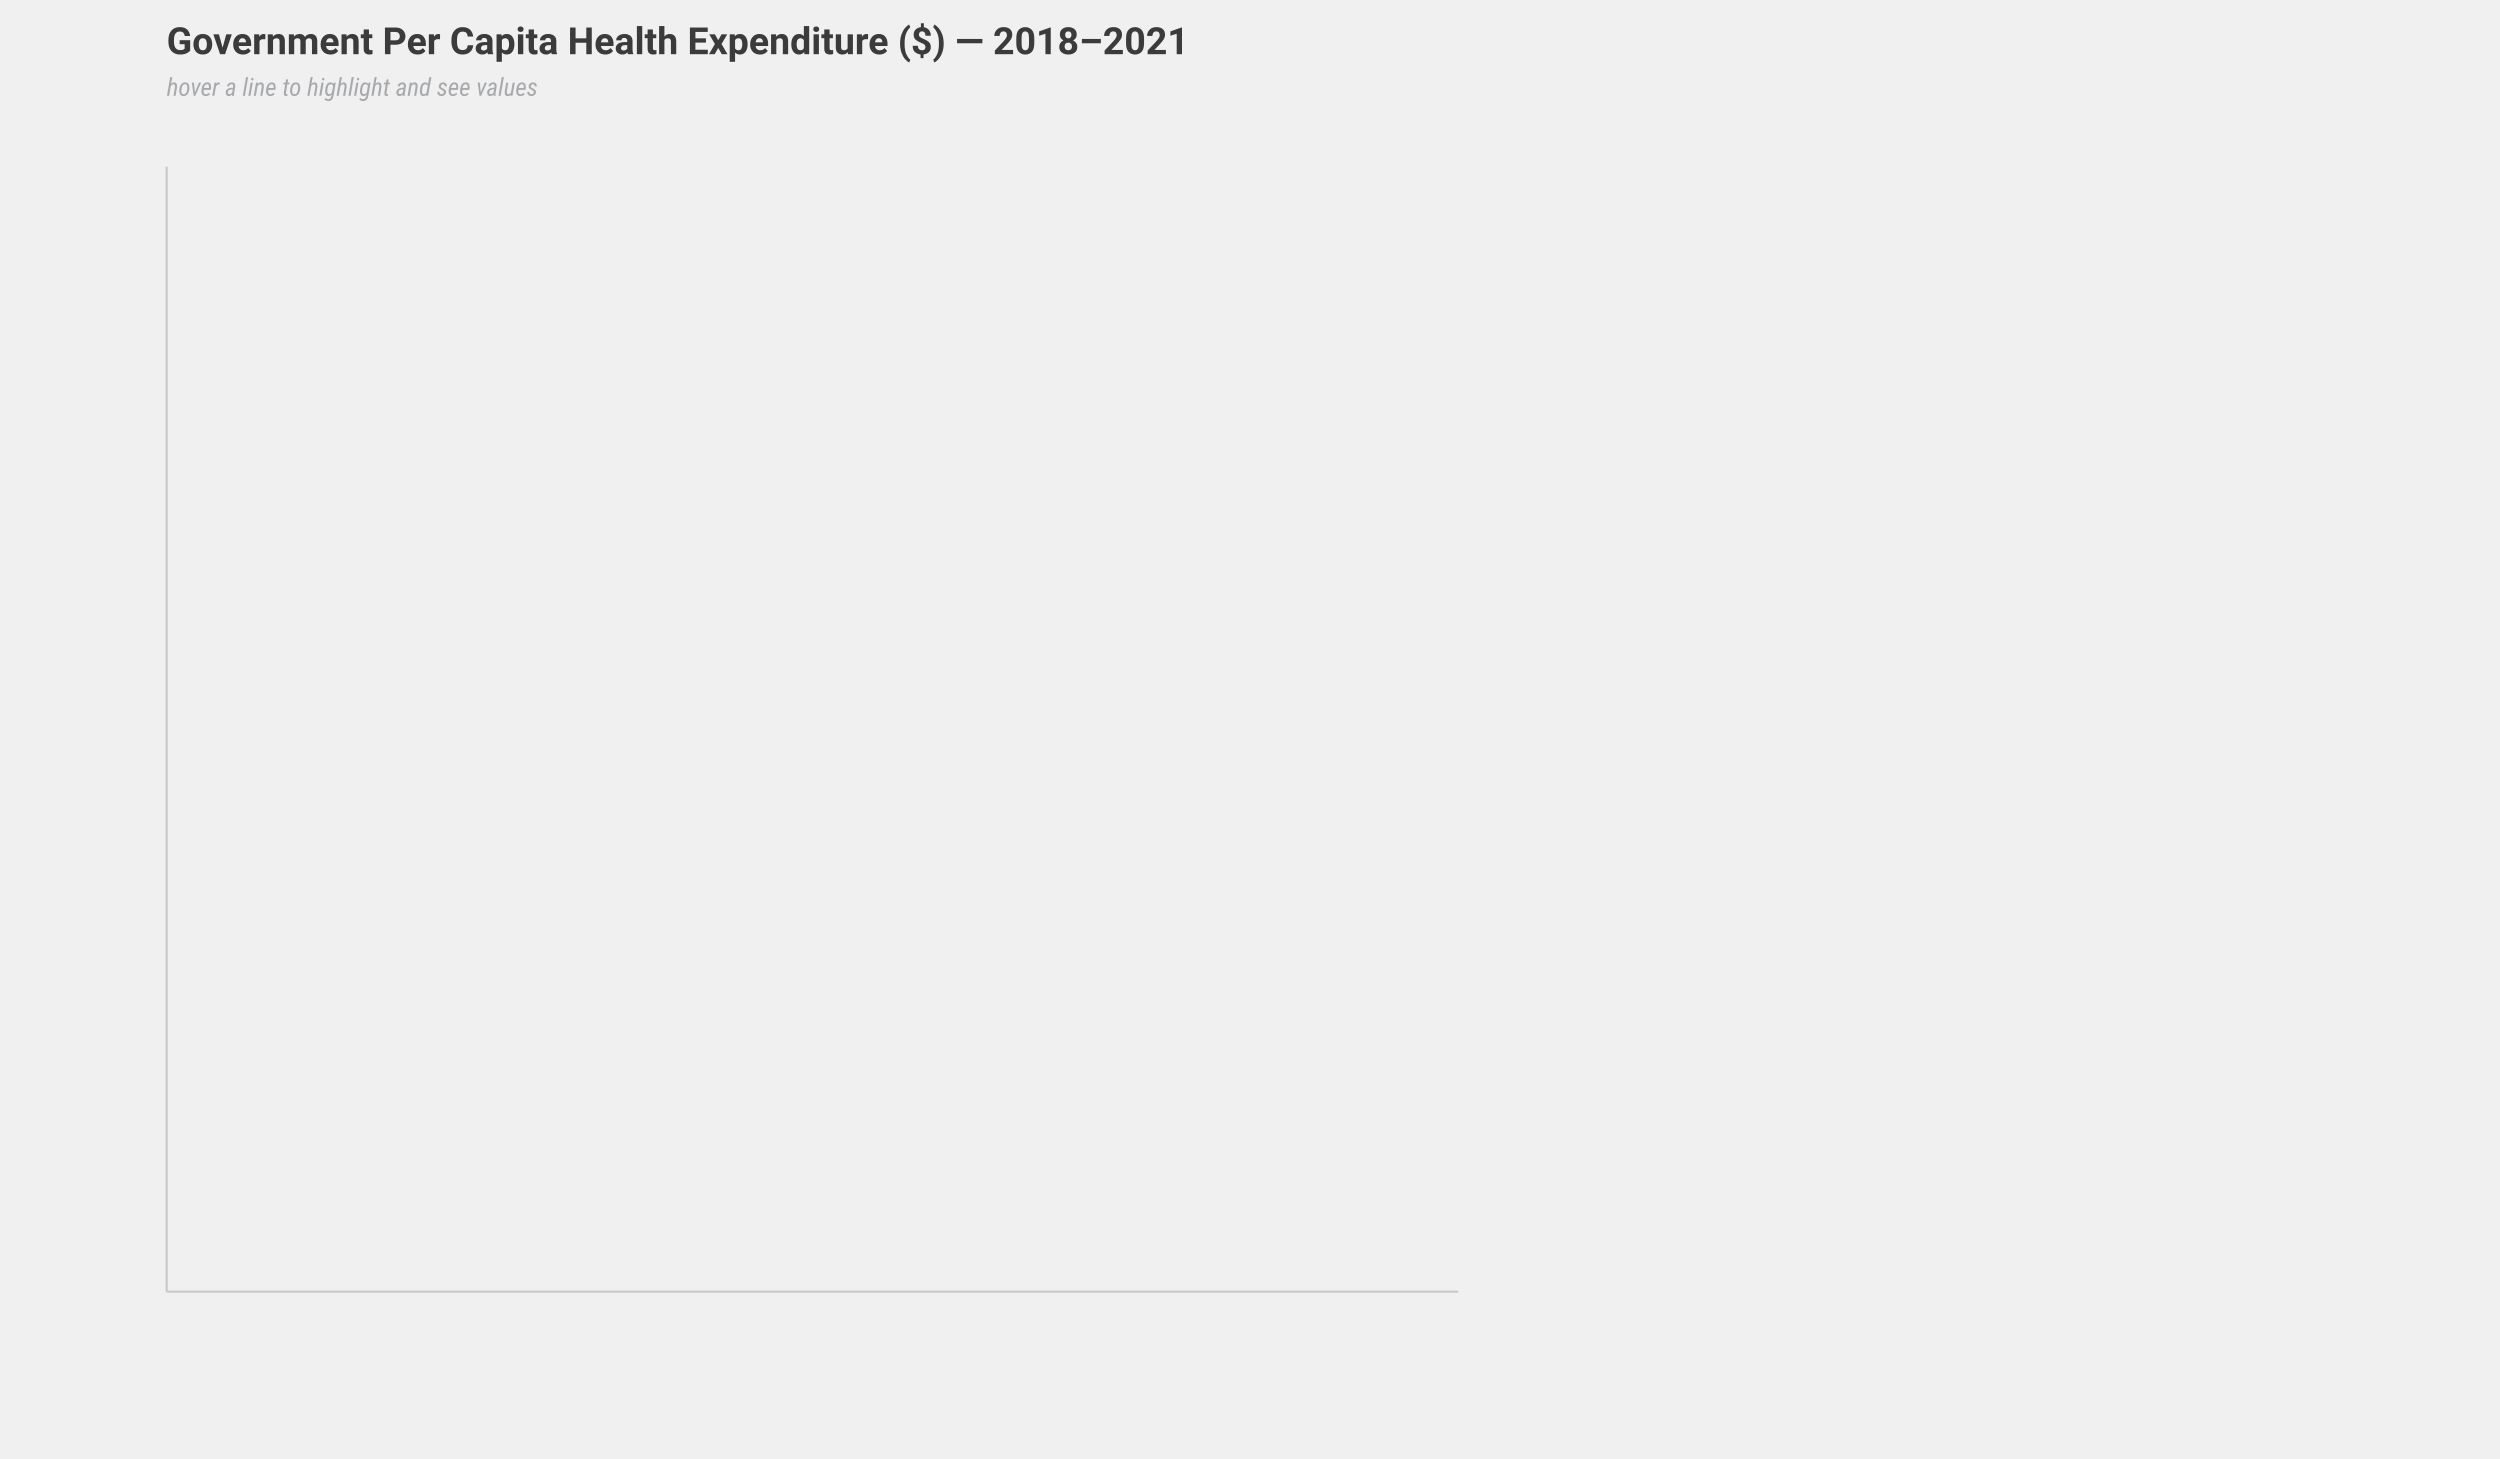
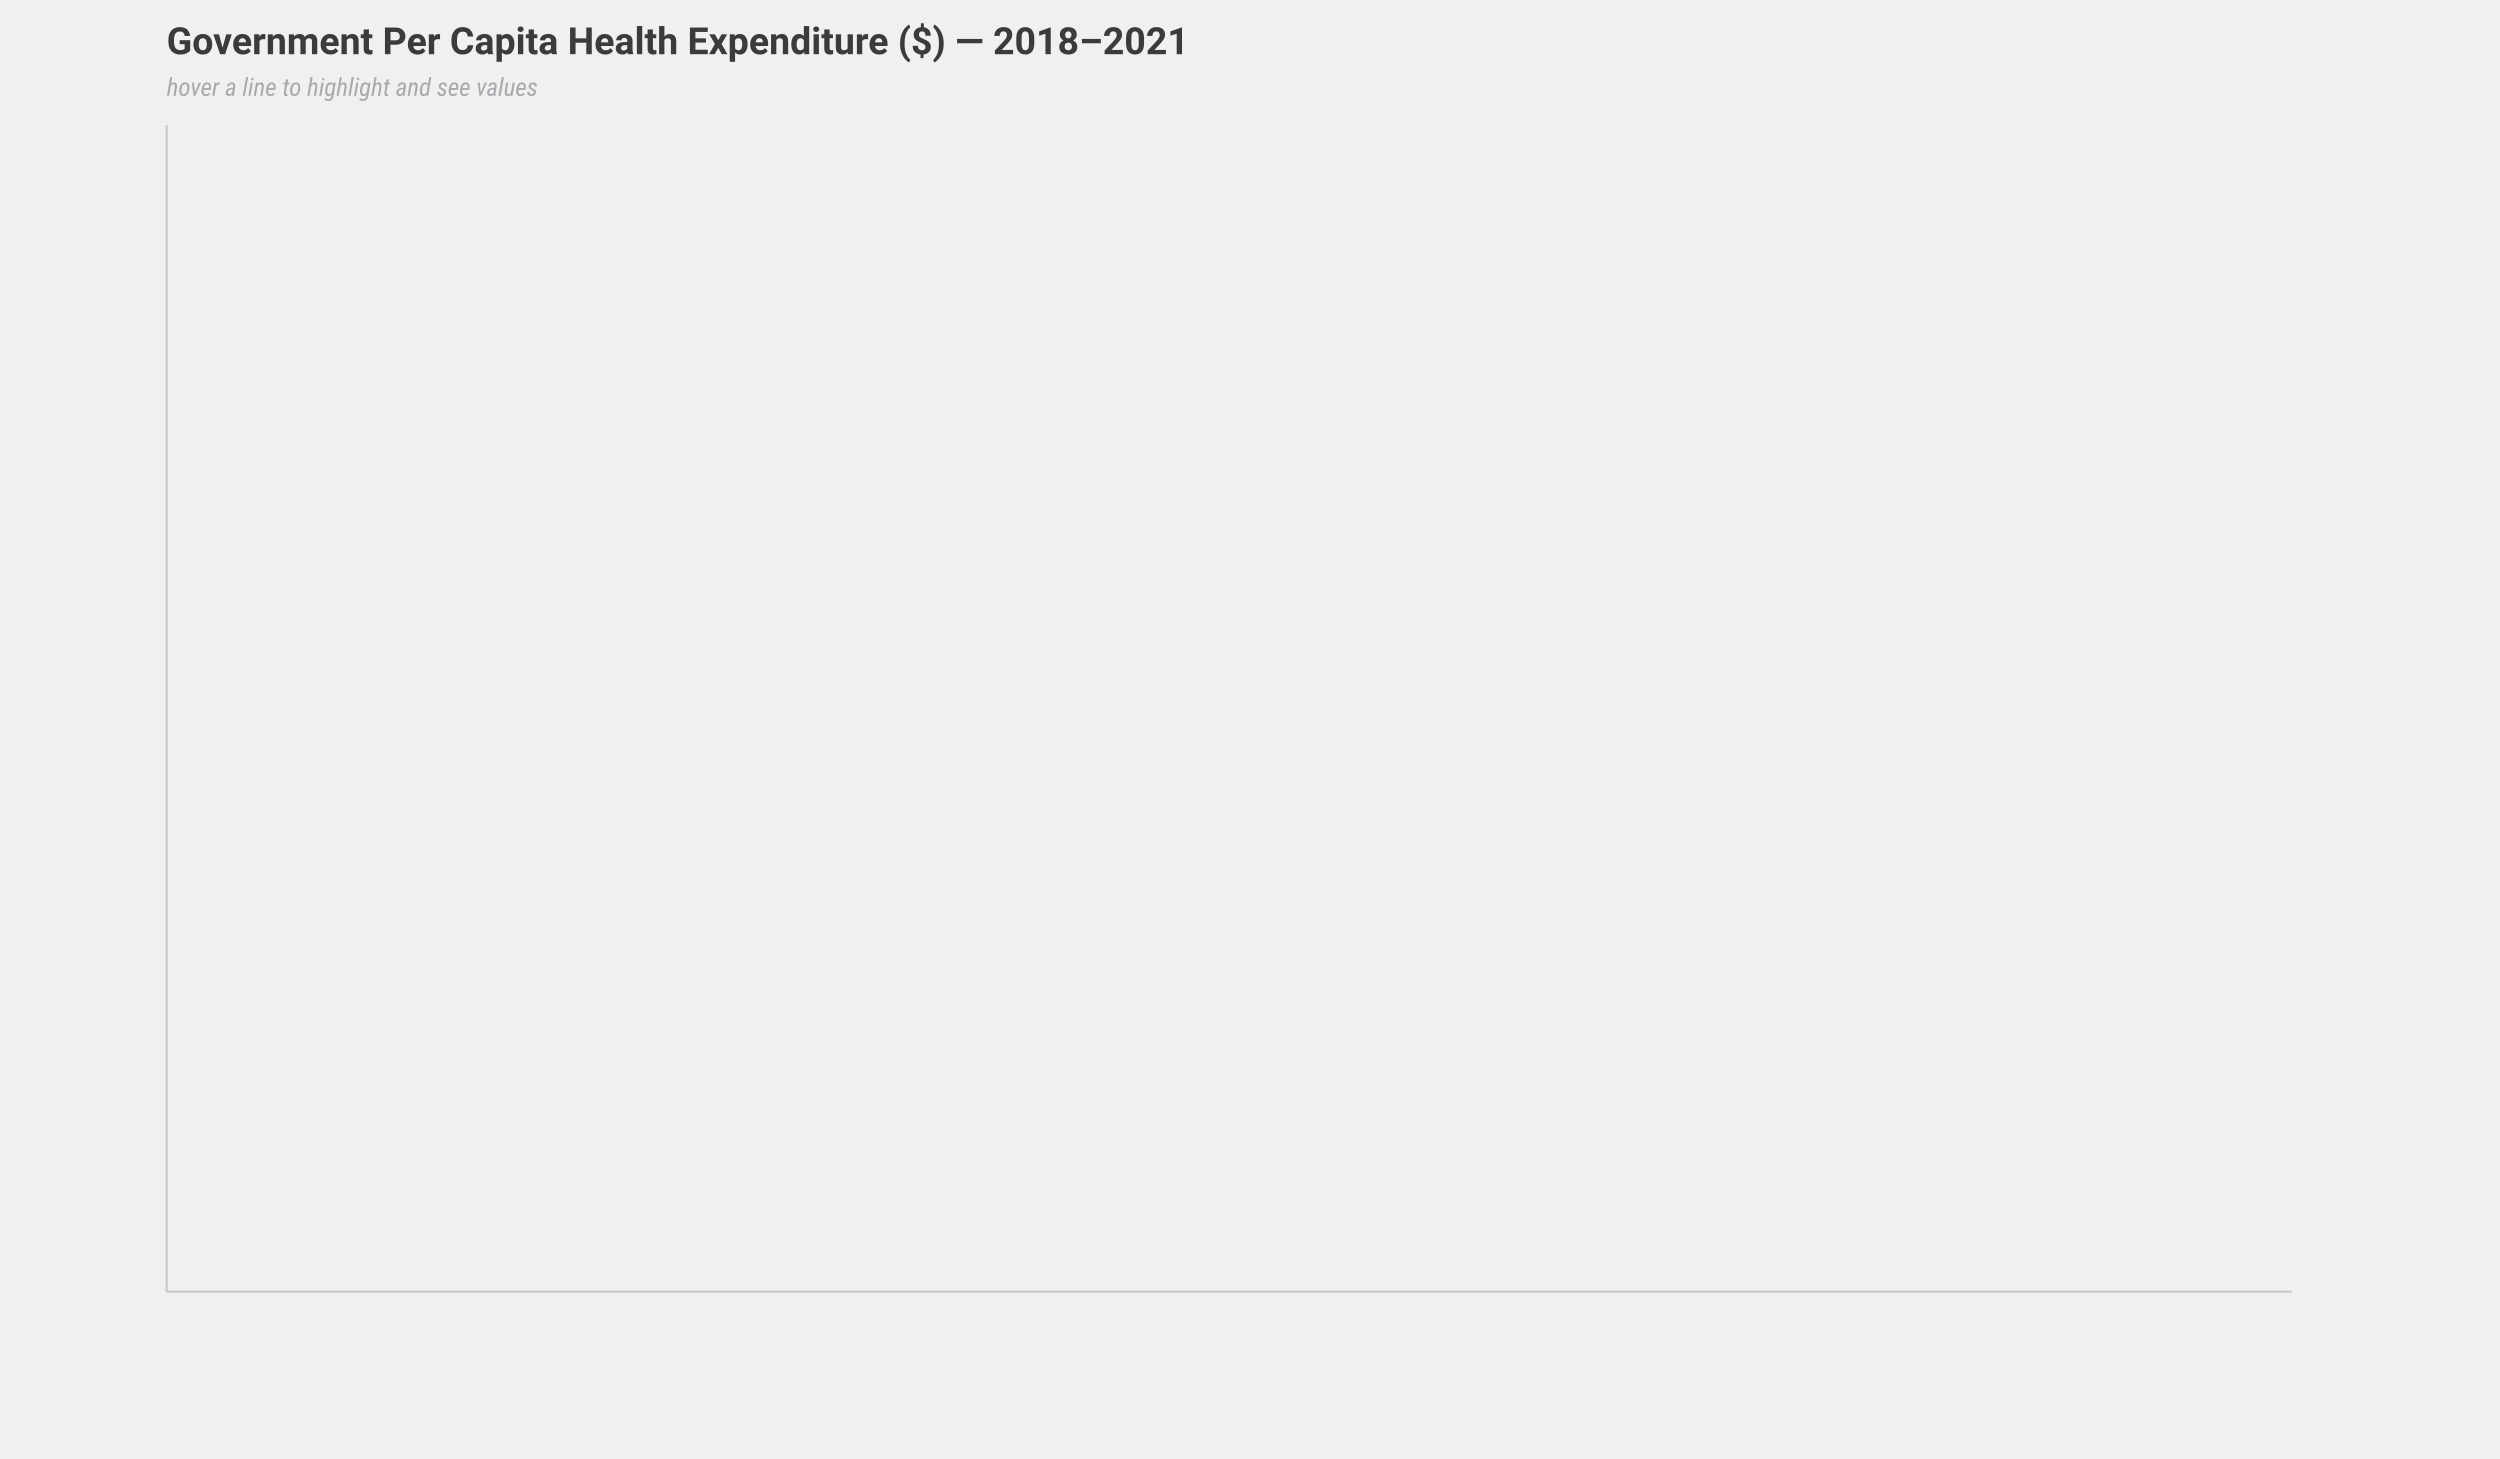
<svg xmlns="http://www.w3.org/2000/svg" width="100%" height="100%" viewBox="0 0 1200 700" role="img" aria-label="Government Per Capita Health Expenditure ($)">
  <style>
    text{font-family:'Roboto Condensed',Roboto,Arial,Helvetica,sans-serif; font-size:12px; fill:#a7a9ac;}
    #maintitle{font-size:18px; fill:#3b3b3c; font-family:Roboto,Arial,Helvetica,sans-serif;}
    .axis{stroke:#c7c8ca; stroke-width:1;}
    .grid{stroke:#ededee; stroke-width:0.5;}
    .country-line{fill:none; stroke-width:1.5; opacity:0.9; transition:opacity 120ms, stroke-width 120ms;}
    .country-line.dim{opacity:0.12;}
    .country-line.highlight{stroke-width:3; opacity:1; }
    .point{fill-opacity:0.0; pointer-events:visible; } /* make small hover target without visible clutter */
    .point.visible{fill-opacity:1; r:3.2; }
    .legend-text{font-size:11px; font-style:italic; fill:#6d6e71;}
    .tooltip-rect{fill:#fff; stroke:#333; stroke-width:0.8; rx:4; ry:4; opacity:0.95;}
    .tooltip-text{font-size:16px; font-weight:700; fill:#3b3b3c; font-family:Roboto,Arial,Helvetica,sans-serif;}
    .value-text{font-size:14px; fill:#6d6e71;}
    #yaxis-label{font-weight:700; fill:#3b3b3c;}
  </style>
  <text x="80" y="26" font-weight="700" id="maintitle">Government Per Capita Health Expenditure ($) — 2018–2021</text>
  <text x="80" y="46" style="font-style:italic;">hover a line to highlight and see values</text>
  <g id="plot" transform="translate(0,0)">
-     <line x1="80" y1="620" x2="700" y2="620" class="axis" />
-     <line x1="80" y1="80" x2="80" y2="620" class="axis" />
+     <line x1="80" y1="620" x2="1100" y2="620" class="axis" />
+     <line x1="80" y1="60" x2="80" y2="620" class="axis" />
  </g>
  <g id="legend" transform="translate(1120,60)" />
  <g id="tooltip" visibility="hidden">
    <rect id="tt-rect" x="0" y="0" width="120" height="44" class="tooltip-rect" />
    <text id="tt-name" x="8" y="18" class="tooltip-text">Country</text>
    <text id="tt-value" x="8" y="36" class="value-text">Year: val%</text>
  </g>
</svg>
